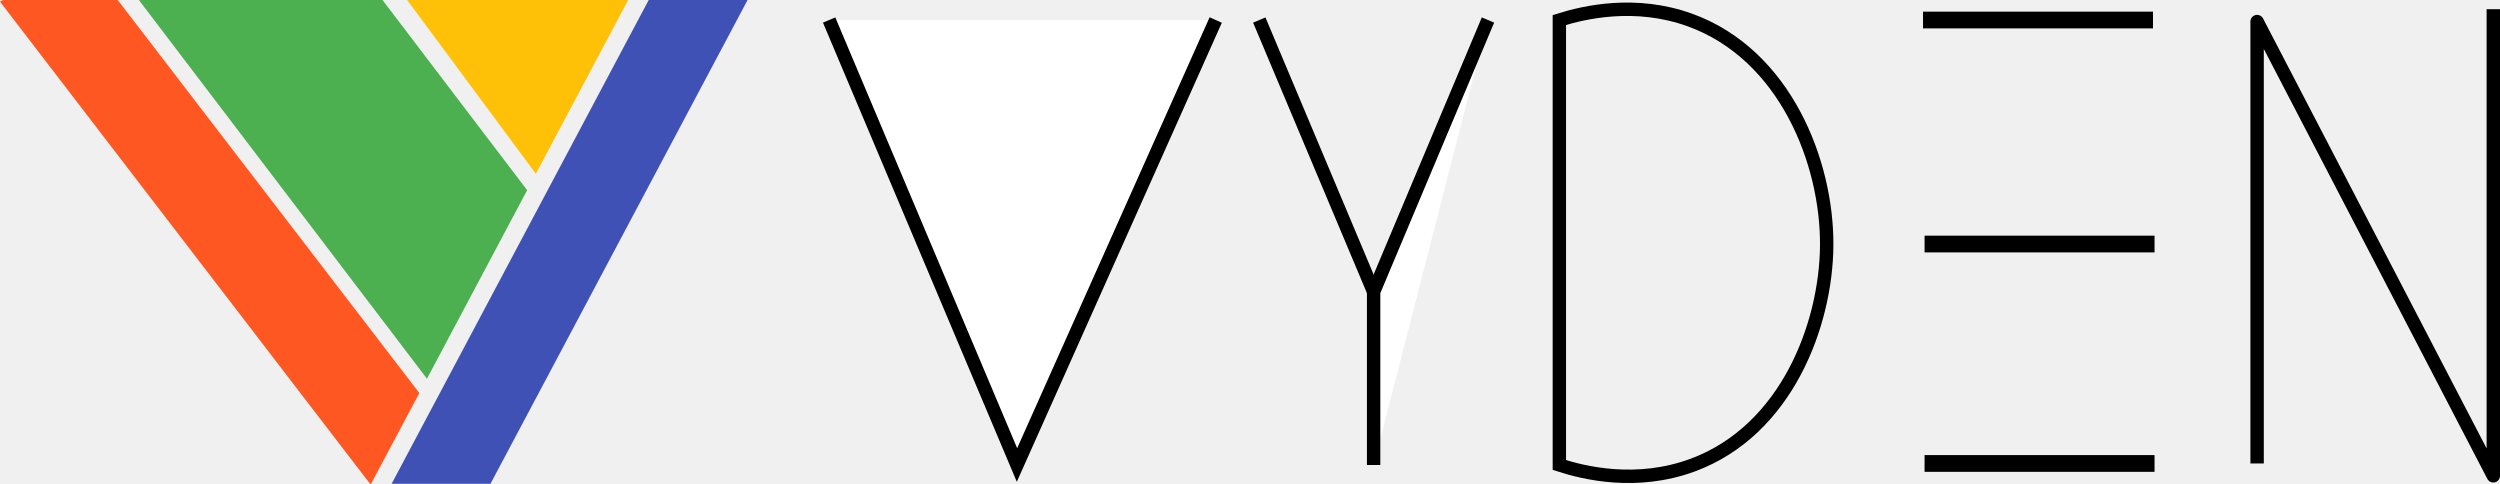
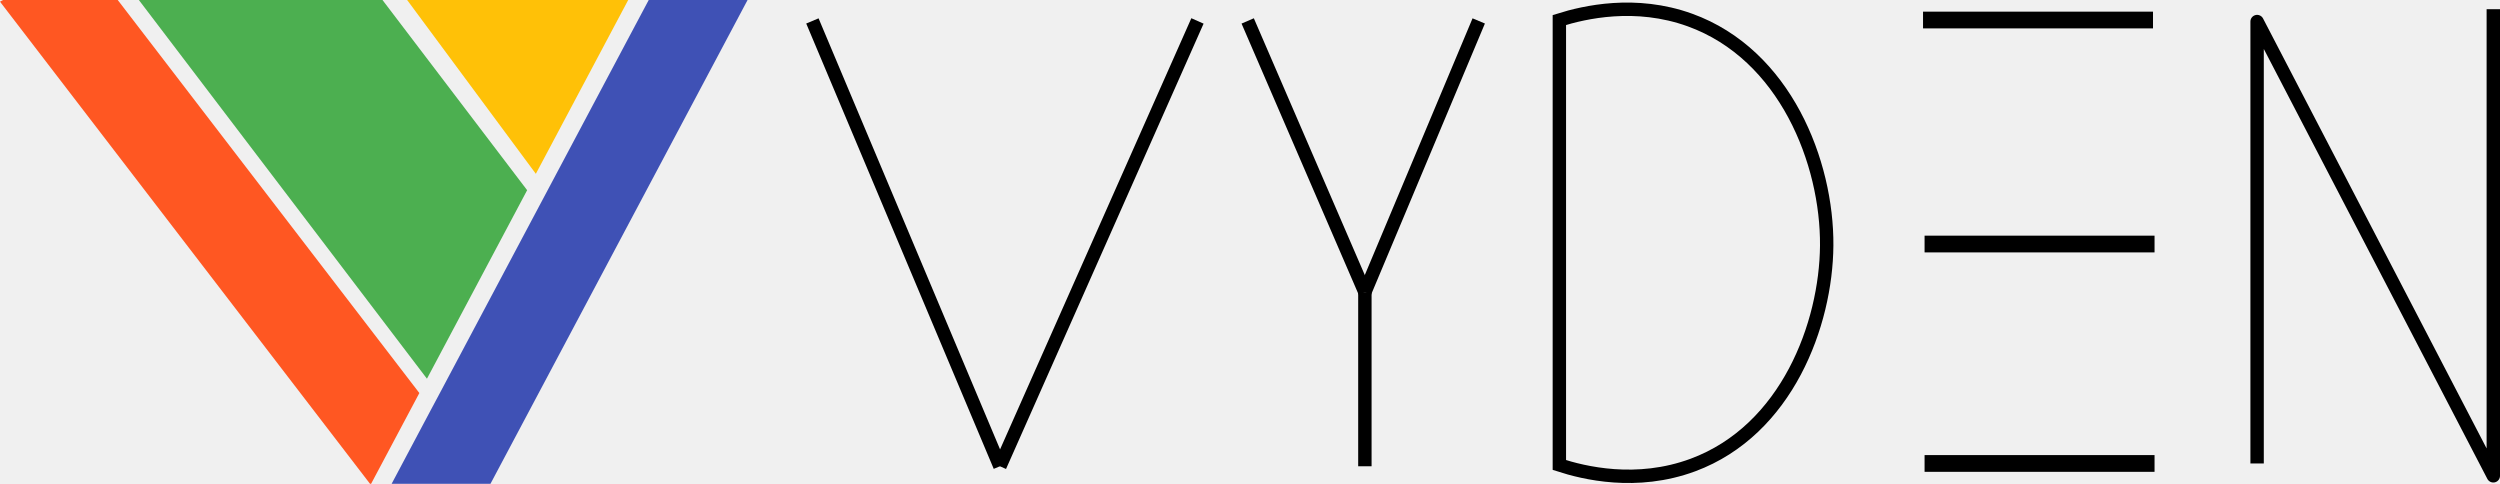
<svg xmlns="http://www.w3.org/2000/svg" id="Layer_1" data-name="Layer 1" viewBox="0 0 746.62 144.48">
  <defs>
-     <style>.cls-1{fill:#ffc107;}.cls-2{fill:#4caf50;}.cls-3{fill:#ff5722;}.cls-4{fill:#3f51b5;}.cls-5{fill:#fff;}.cls-5,.cls-6,.cls-7,.cls-8{stroke:#000;}.cls-5,.cls-6,.cls-7{stroke-miterlimit:10;}.cls-5,.cls-6,.cls-8{stroke-width:4px;}.cls-6,.cls-7,.cls-8{fill:none;}.cls-7{stroke-width:5px;}.cls-8{stroke-linejoin:round;}</style>
+     <style>.cls-1{fill:#ffc107;}.cls-2{fill:#4caf50;}.cls-3{fill:#ff5722;}.cls-4{fill:#3f51b5;}.cls-5,.cls-6,.cls-7{fill:none;stroke:#000;}.cls-5,.cls-6{stroke-miterlimit:10;}.cls-5,.cls-7{stroke-width:4px;}.cls-6{stroke-width:5px;}.cls-7{stroke-linejoin:round;}</style>
  </defs>
  <polygon class="cls-1" points="187.61 0 121.59 0 160.03 51.91 187.61 0" />
  <polygon class="cls-2" points="157.43 56.8 114.23 0 41.47 0 127.51 113.1 157.43 56.8" />
  <polygon class="cls-3" points="35.16 0 0.9 0 0 0.5 110.5 144.48 110.83 144.48 125.24 117.38 35.16 0" />
  <polygon class="cls-4" points="194.62 0 193.74 0 188.51 9.83 161.04 61.53 131.12 117.84 128.85 122.09 116.96 144.48 141.32 144.48 146.48 144.48 159.76 119.49 178.42 84.38 223.26 0 194.62 0" />
-   <path class="cls-5" d="M326,195.73l56.1,132.89,59.35-132.89" transform="translate(-78.38 -189.75)" />
-   <line class="cls-5" x1="376.08" y1="5.98" x2="410.23" y2="87.14" />
-   <polyline class="cls-5" points="410.23 138.87 410.23 87.14 444.38 5.98" />
-   <path class="cls-6" d="M623.92,263.1c.19-24.81-12.39-57.08-40.84-67.37-16.29-5.89-31.57-2.33-39,0V328.62c7.16,2.32,23,6.28,39.91,0C612.09,318.17,623.74,286.5,623.92,263.1Z" transform="translate(-78.38 -189.75)" />
-   <line class="cls-7" x1="574.31" y1="5.98" x2="642.99" y2="5.98" />
-   <line class="cls-7" x1="574.77" y1="72.88" x2="643.45" y2="72.88" />
-   <line class="cls-7" x1="574.77" y1="138.41" x2="643.45" y2="138.41" />
-   <polyline class="cls-8" points="674.08 138.41 674.08 6.44 744.62 142.1 744.62 2.75" />
+   <path class="cls-5" d="M693.92,205.1c.19-24.81-12.39-57.08-40.84-67.37-16.29-5.89-31.57-2.33-39,0V270.62c7.16,2.32,23,6.28,39.91,0C682.09,260.17,693.74,228.5,693.92,205.1Z" transform="translate(-148.38 -131.75)" />
+   <line class="cls-6" x1="574.31" y1="5.98" x2="642.99" y2="5.98" />
+   <line class="cls-6" x1="574.77" y1="72.88" x2="643.45" y2="72.88" />
+   <line class="cls-6" x1="574.77" y1="138.41" x2="643.45" y2="138.41" />
+   <polyline class="cls-7" points="674.08 138.41 674.08 6.44 744.62 142.1 744.62 2.75" />
+   <line class="cls-5" x1="242.62" y1="6.25" x2="298.62" y2="139.25" />
+   <line class="cls-5" x1="357.62" y1="6.25" x2="298.62" y2="139.25" />
+   <line class="cls-5" x1="407.62" y1="87.25" x2="407.62" y2="139.25" />
+   <line class="cls-5" x1="441.62" y1="6.25" x2="407.62" y2="87.25" />
+   <line class="cls-5" x1="372.62" y1="6.25" x2="407.62" y2="87.25" />
</svg>
